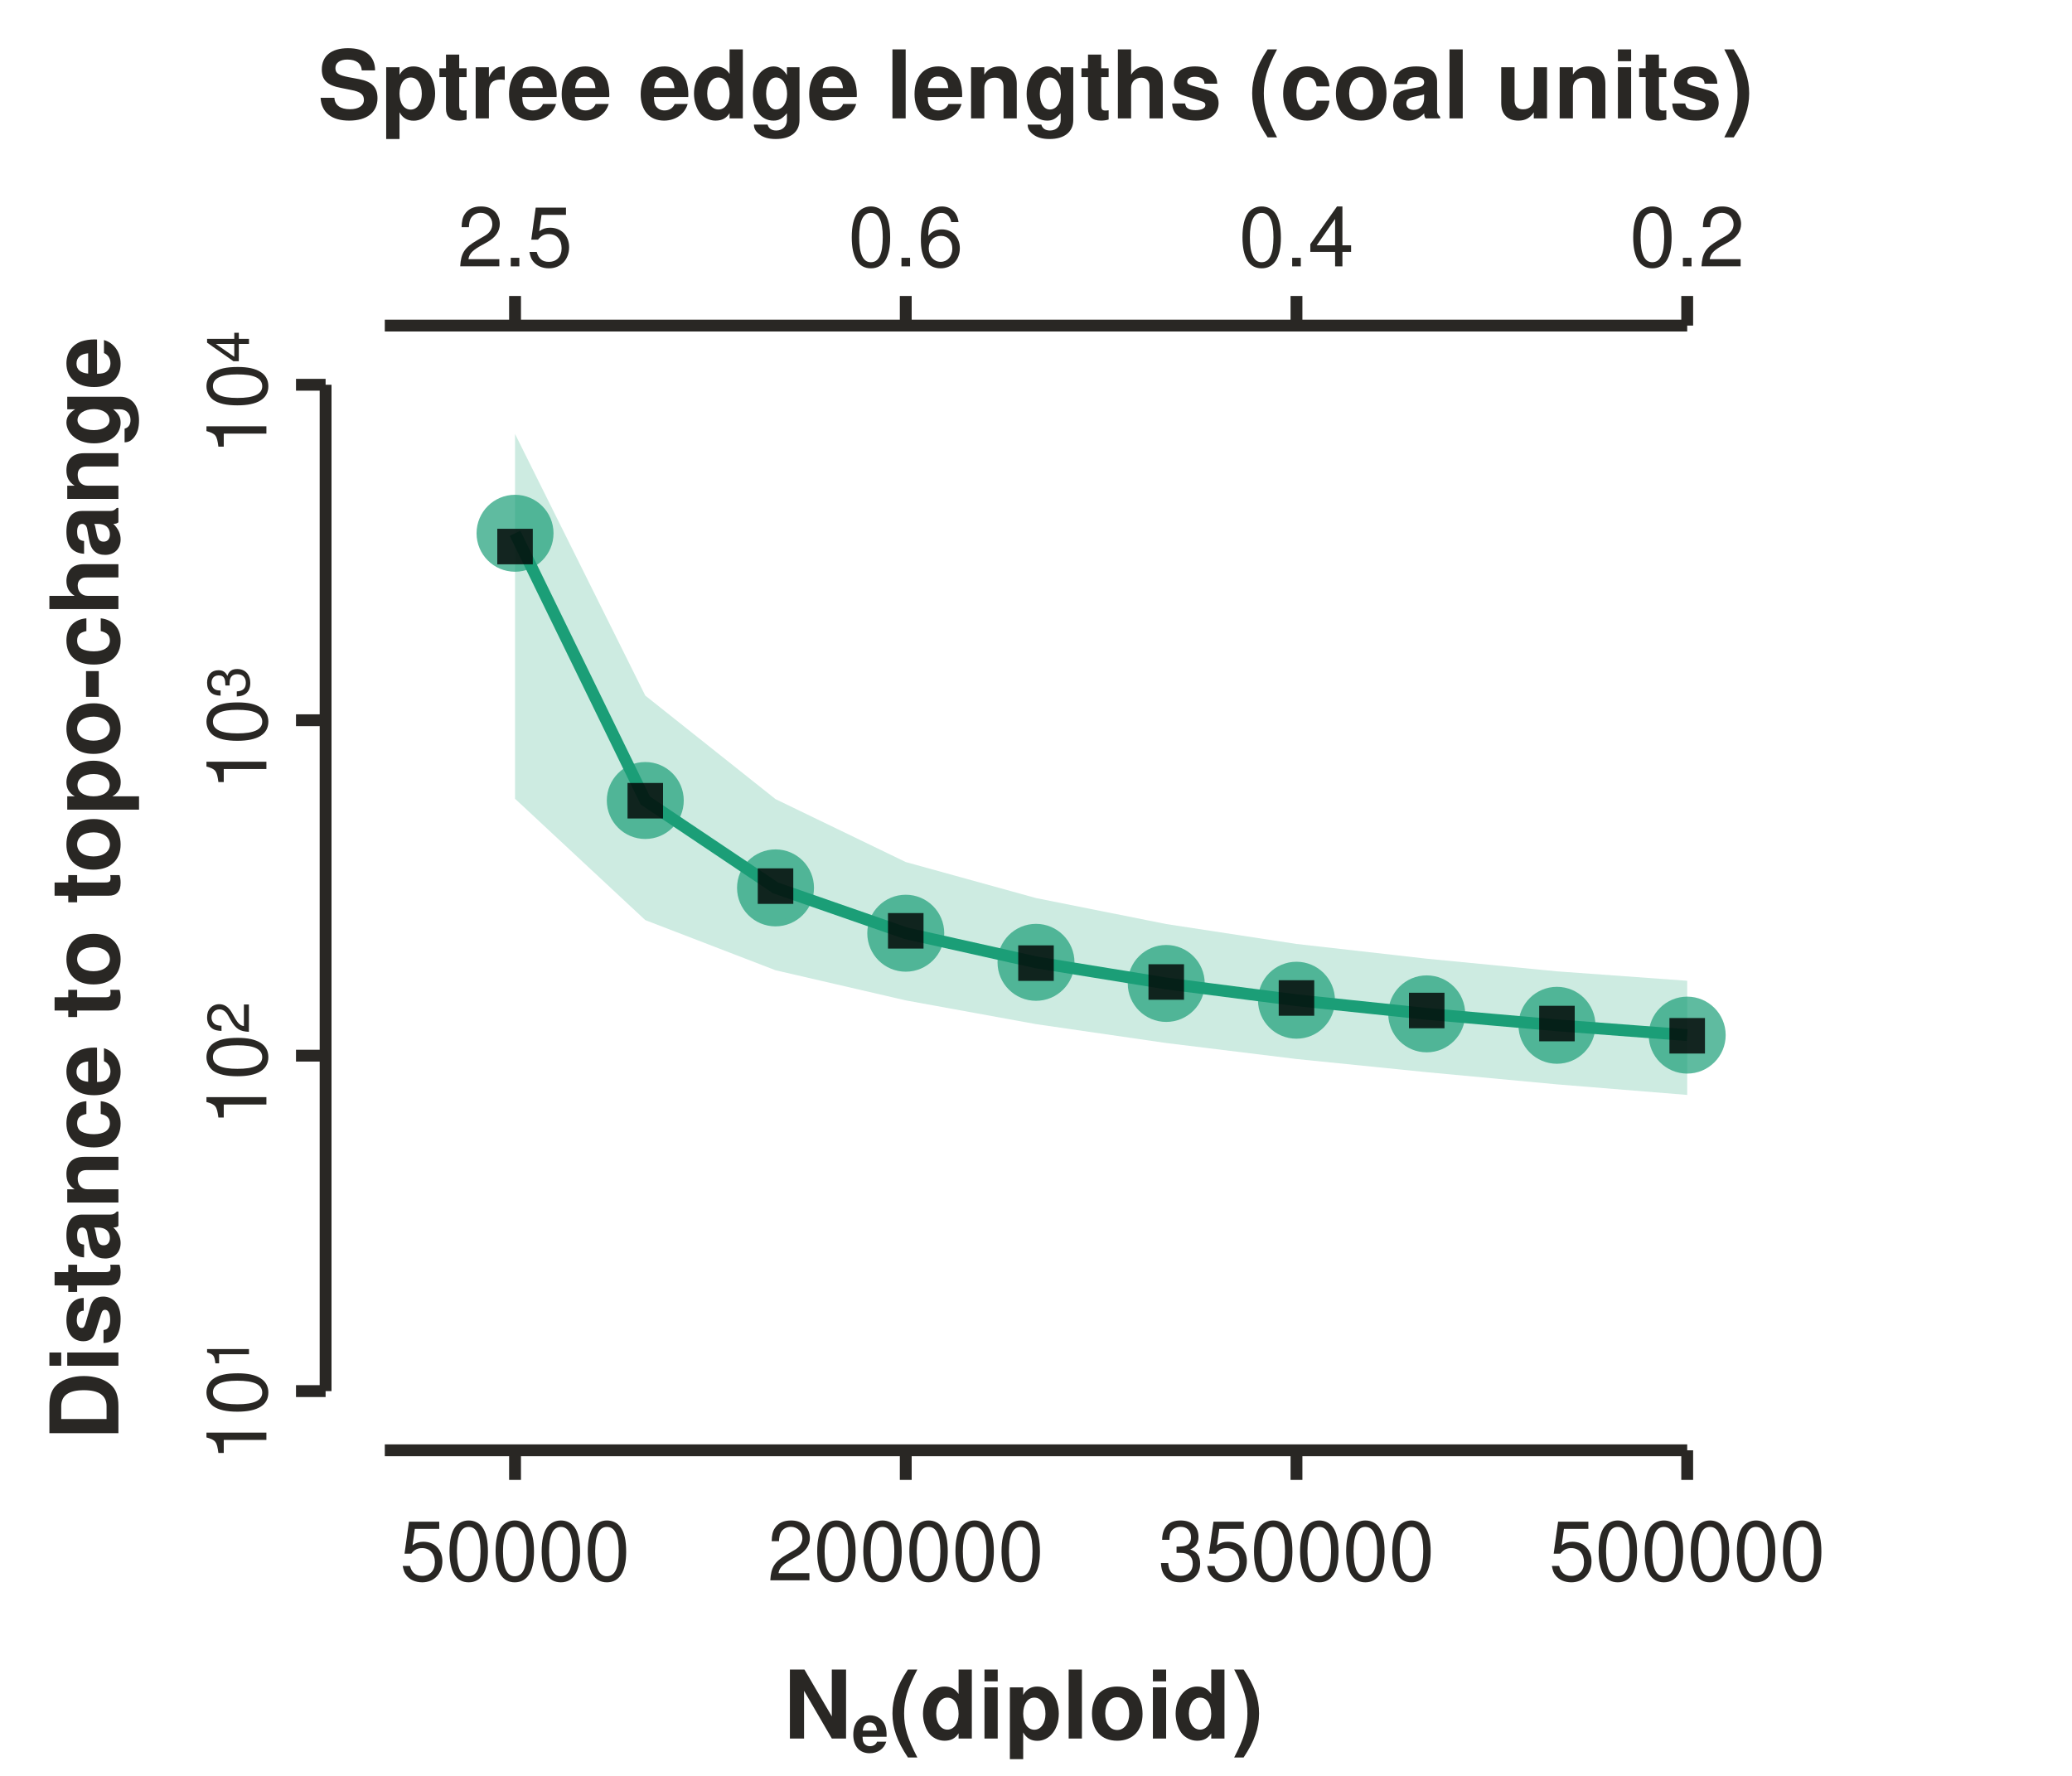
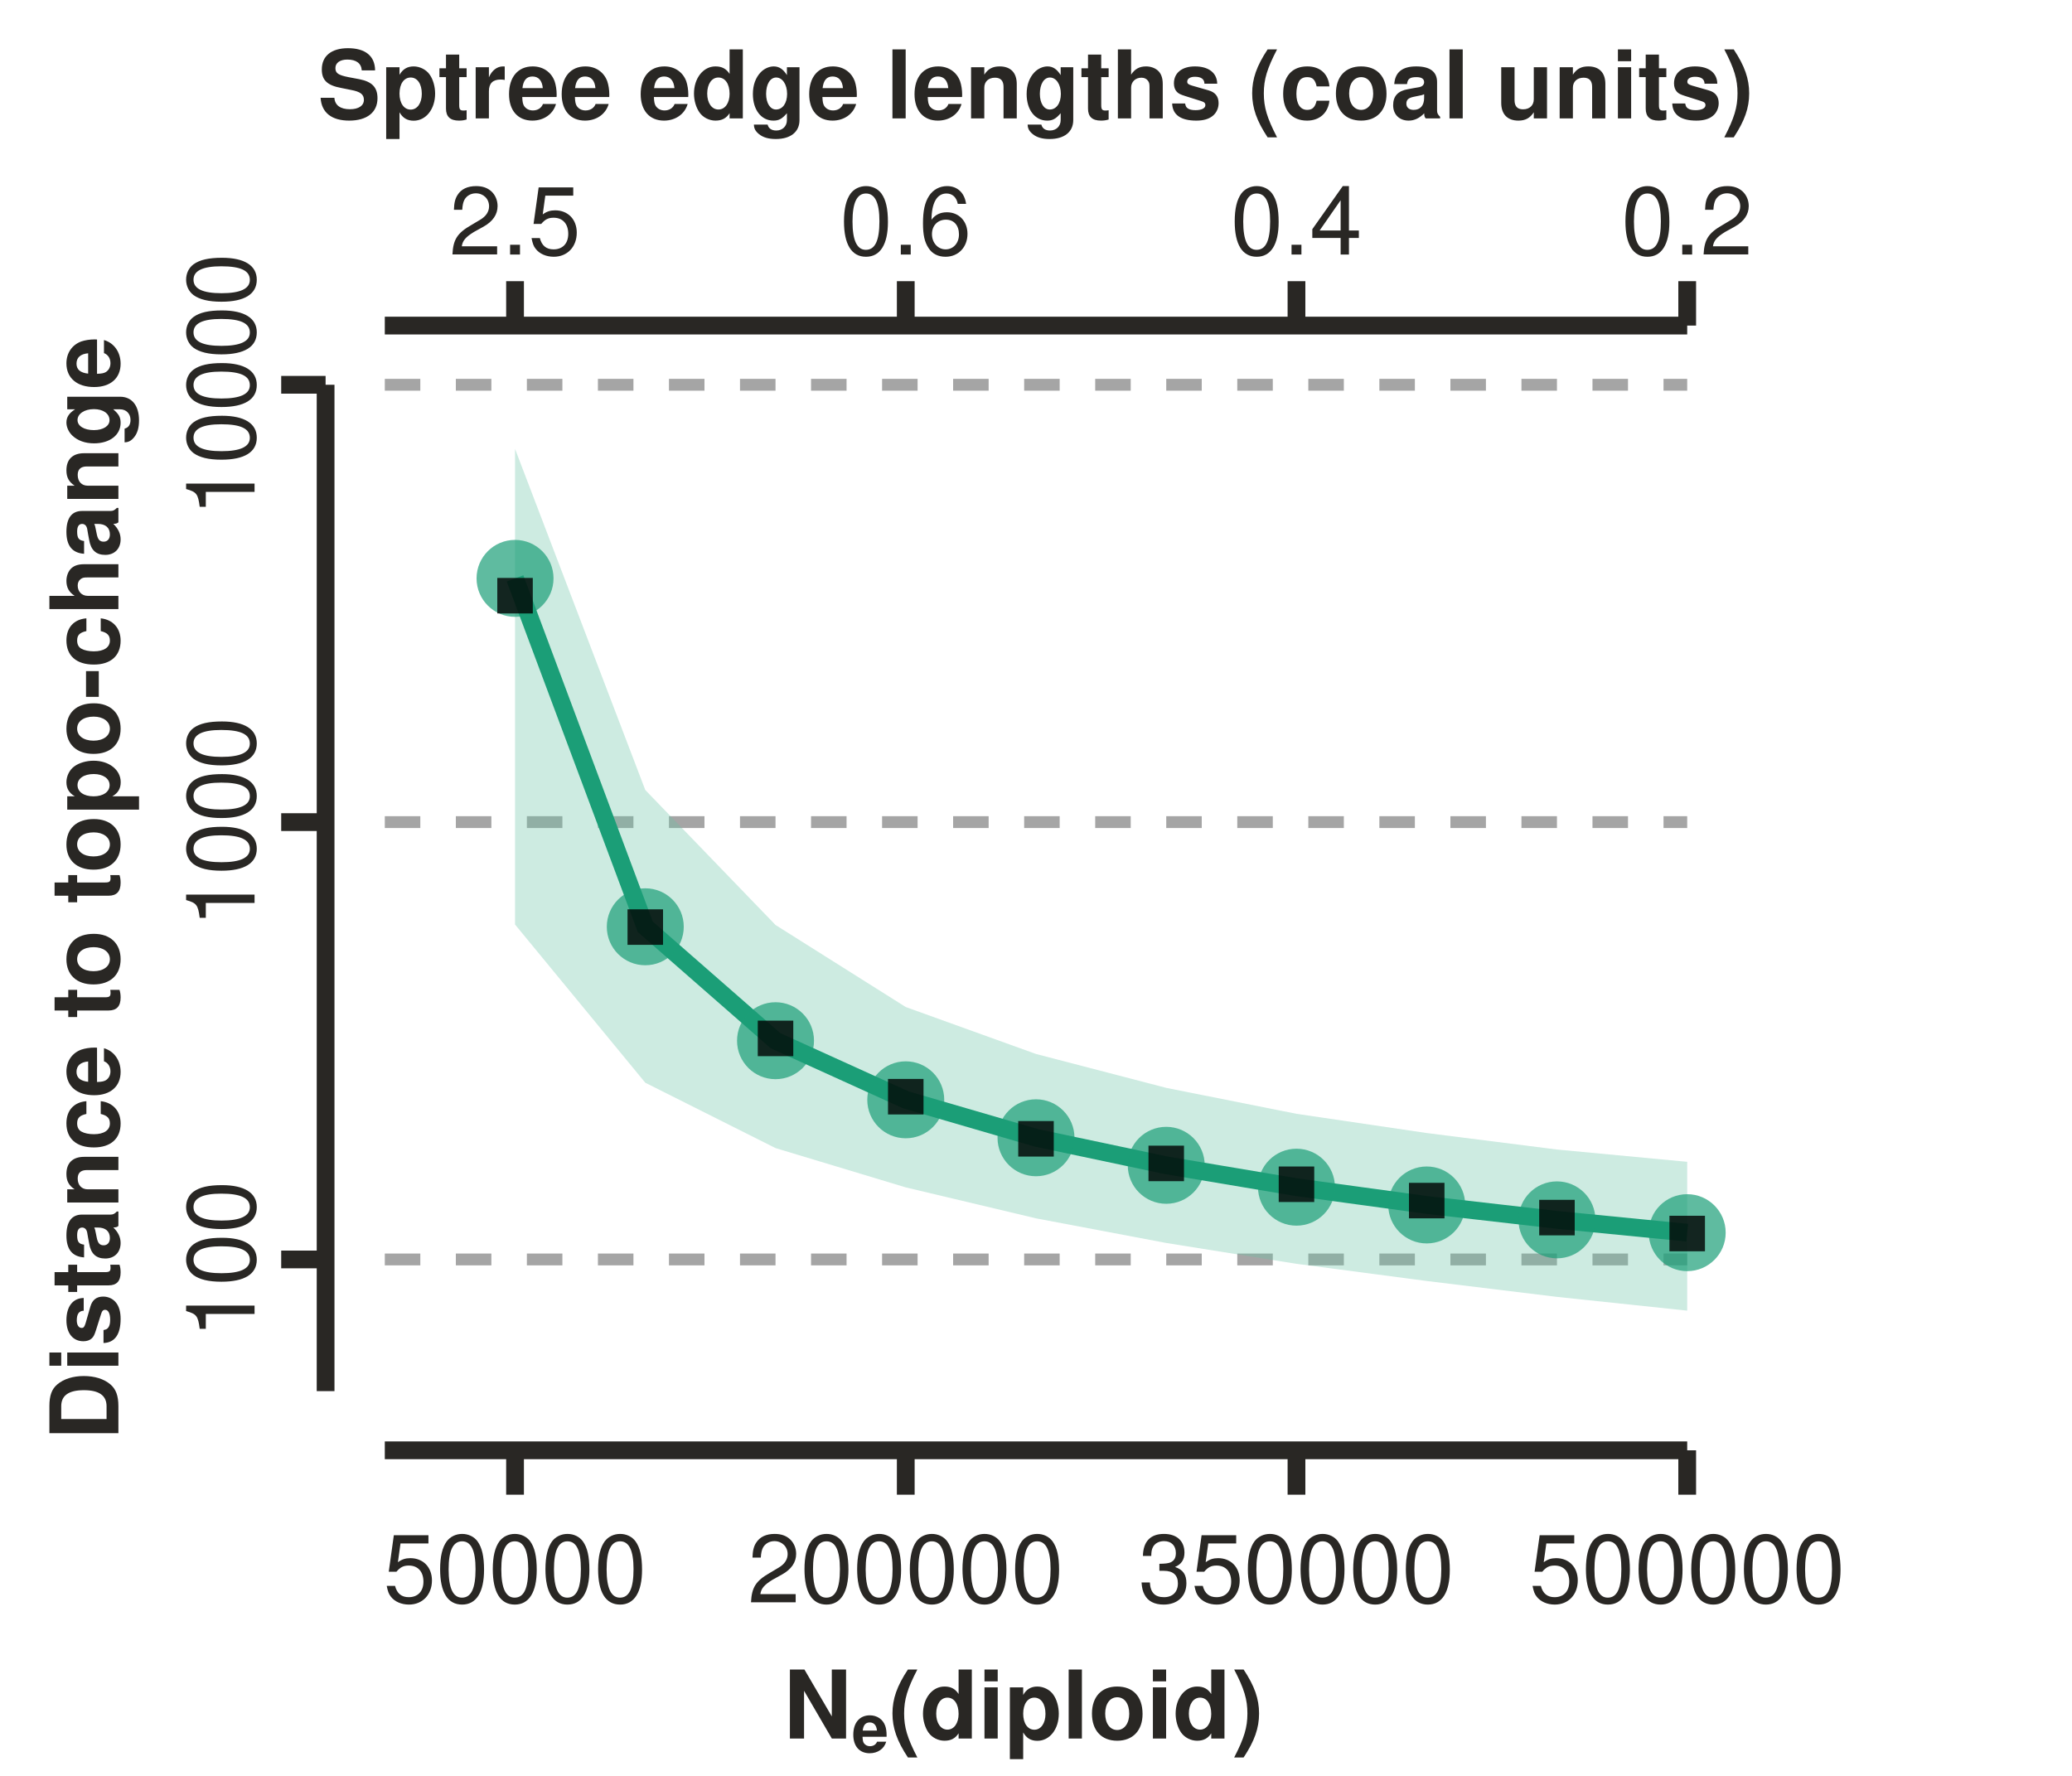
- <svg xmlns="http://www.w3.org/2000/svg" class="toyplot-canvas-Canvas" width="350.0px" height="300.0px" viewBox="0 0 350.0 300.0" preserveAspectRatio="xMidYMid meet" style="background-color:transparent;border-color:#292724;border-style:none;border-width:1.0;fill:rgb(16.1%,15.3%,14.1%);fill-opacity:1.0;font-family:Helvetica;font-size:12px;opacity:1.0;stroke:rgb(16.1%,15.3%,14.1%);stroke-opacity:1.0;stroke-width:1.0" id="t4d325c83556b4c59bebac61c7b8db954">
-   <g class="toyplot-coordinates-Cartesian" id="t1fe837bcd751441383a00b2ab531a745">
-     <clipPath id="t9032ac4bcc1f4ff98935ea9f7db6a62a">
+ <svg xmlns="http://www.w3.org/2000/svg" class="toyplot-canvas-Canvas" width="350.0px" height="300.0px" viewBox="0 0 350.0 300.0" preserveAspectRatio="xMidYMid meet" style="background-color:transparent;border-color:#292724;border-style:none;border-width:1.0;fill:rgb(16.1%,15.3%,14.1%);fill-opacity:1.0;font-family:Helvetica;font-size:12px;opacity:1.0;stroke:rgb(16.1%,15.3%,14.1%);stroke-opacity:1.0;stroke-width:1.0" id="t776f607b7b8443c09a3dee145c643a20">
+   <g class="toyplot-coordinates-Cartesian" id="t782c8a6594fb4a90a556dc66d9e56df7">
+     <clipPath id="t9cc7ba42b3644e53bbe620f643fd5c9f">
      <rect x="55.0" y="55.0" width="240.0" height="190.0" />
    </clipPath>
-     <g clip-path="url(#t9032ac4bcc1f4ff98935ea9f7db6a62a)">
-       <g class="toyplot-mark-FillBoundaries" style="stroke:none" id="t27863a164e884ce38c2de6df6b73d6bb">
-         <polygon points="87.0,134.934 109.0,155.434 131.0,163.904 153.0,168.996 175.0,173.006 197.0,176.198 219.0,178.899 241.0,181.125 263.0,183.182 285.0,184.966 285.0,165.682 263.0,164.089 241.0,161.952 219.0,159.463 197.0,156.1 175.0,151.71 153.0,145.627 131.0,134.995 109.0,117.505 87.0,73.309" style="fill:rgb(40%,76.1%,64.7%);fill-opacity:1.0;opacity:0.33;stroke:none" />
-       </g>
-       <g class="toyplot-mark-Plot" style="fill:none" id="t161f34fab5ff41fe819a29402c09fb3c">
+     <g clip-path="url(#t9cc7ba42b3644e53bbe620f643fd5c9f)">
+       <g class="toyplot-mark-AxisLines" style="stroke:rgb(50.2%,50.2%,50.2%);stroke-dasharray:6,6;stroke-opacity:0.7;stroke-width:2" id="te306421aee9d4e0588e181208fbafc93">
        <g class="toyplot-Series">
-           <path d="M 87.0 90.085 L 109.0 135.228 L 131.0 149.99 L 153.0 157.648 L 175.0 162.567 L 197.0 166.135 L 219.0 168.969 L 241.0 171.272 L 263.0 173.203 L 285.0 174.862" style="stroke:rgb(10.6%,62%,46.7%);stroke-opacity:1.0;stroke-width:2.0" />
+           <line class="toyplot-Datum" y1="212.76" y2="212.76" x1="65.0" x2="285.0" style="opacity:1.0;stroke:rgb(50.2%,50.2%,50.2%);stroke-dasharray:6,6;stroke-opacity:0.7;stroke-width:2" />
+           <line class="toyplot-Datum" y1="138.88" y2="138.88" x1="65.0" x2="285.0" style="opacity:1.0;stroke:rgb(50.2%,50.2%,50.2%);stroke-dasharray:6,6;stroke-opacity:0.7;stroke-width:2" />
+           <line class="toyplot-Datum" y1="65.0" y2="65.0" x1="65.0" x2="285.0" style="opacity:1.0;stroke:rgb(50.2%,50.2%,50.2%);stroke-dasharray:6,6;stroke-opacity:0.7;stroke-width:2" />
        </g>
      </g>
-       <g class="toyplot-mark-Point" id="t778cf72dee1b49ed9fdcf676d0156d23">
+       <g class="toyplot-mark-FillBoundaries" style="stroke:none" id="t4bd9d88ec0044faf98d5d3835a158f84">
+         <polygon points="87.0,156.178 109.0,182.904 131.0,193.947 153.0,200.586 175.0,205.815 197.0,209.976 219.0,213.498 241.0,216.399 263.0,219.082 285.0,221.407 285.0,196.265 263.0,194.189 241.0,191.403 219.0,188.157 197.0,183.773 175.0,178.049 153.0,170.119 131.0,156.257 109.0,133.454 87.0,75.833" style="fill:rgb(40%,76.1%,64.7%);fill-opacity:1.0;opacity:0.33;stroke:none" />
+       </g>
+       <g class="toyplot-mark-Plot" style="fill:none" id="tc4ed78cb79c44231a56438a31d0163a6">
        <g class="toyplot-Series">
-           <g style="fill:rgb(10.6%,62%,46.7%);fill-opacity:1.0;opacity:0.7;stroke:rgb(10.6%,62%,46.7%);stroke-opacity:1.0" class="toyplot-Datum" transform="translate(87.0, 90.08474)">
+           <path d="M 87.0 97.705 L 109.0 156.56 L 131.0 175.807 L 153.0 185.791 L 175.0 192.204 L 197.0 196.856 L 219.0 200.551 L 241.0 203.554 L 263.0 206.071 L 285.0 208.234" style="stroke:rgb(10.6%,62%,46.7%);stroke-opacity:1.0;stroke-width:3.0" />
+         </g>
+       </g>
+       <g class="toyplot-mark-Point" id="t37da1f372ebb46f9b56142ca4a13c5f2">
+         <g class="toyplot-Series">
+           <g style="fill:rgb(10.6%,62%,46.7%);fill-opacity:1.0;opacity:0.7;stroke:rgb(10.6%,62%,46.7%);stroke-opacity:1.0" class="toyplot-Datum" transform="translate(87.0, 97.70459)">
            <circle r="6.0" />
          </g>
-           <g style="fill:rgb(10.6%,62%,46.7%);fill-opacity:1.0;opacity:0.7;stroke:rgb(10.6%,62%,46.7%);stroke-opacity:1.0" class="toyplot-Datum" transform="translate(109.0, 135.2276)">
+           <g style="fill:rgb(10.6%,62%,46.7%);fill-opacity:1.0;opacity:0.7;stroke:rgb(10.6%,62%,46.7%);stroke-opacity:1.0" class="toyplot-Datum" transform="translate(109.0, 156.5602)">
            <circle r="6.0" />
          </g>
-           <g style="fill:rgb(10.6%,62%,46.7%);fill-opacity:1.0;opacity:0.7;stroke:rgb(10.6%,62%,46.7%);stroke-opacity:1.0" class="toyplot-Datum" transform="translate(131.0, 149.9899)">
+           <g style="fill:rgb(10.6%,62%,46.7%);fill-opacity:1.0;opacity:0.7;stroke:rgb(10.6%,62%,46.7%);stroke-opacity:1.0" class="toyplot-Datum" transform="translate(131.0, 175.8068)">
            <circle r="6.0" />
          </g>
-           <g style="fill:rgb(10.6%,62%,46.7%);fill-opacity:1.0;opacity:0.7;stroke:rgb(10.6%,62%,46.7%);stroke-opacity:1.0" class="toyplot-Datum" transform="translate(153.0, 157.6478)">
+           <g style="fill:rgb(10.6%,62%,46.7%);fill-opacity:1.0;opacity:0.7;stroke:rgb(10.6%,62%,46.7%);stroke-opacity:1.0" class="toyplot-Datum" transform="translate(153.0, 185.7909)">
            <circle r="6.0" />
          </g>
-           <g style="fill:rgb(10.6%,62%,46.7%);fill-opacity:1.0;opacity:0.7;stroke:rgb(10.6%,62%,46.7%);stroke-opacity:1.0" class="toyplot-Datum" transform="translate(175.0, 162.5671)">
+           <g style="fill:rgb(10.6%,62%,46.7%);fill-opacity:1.0;opacity:0.7;stroke:rgb(10.6%,62%,46.7%);stroke-opacity:1.0" class="toyplot-Datum" transform="translate(175.0, 192.2044)">
            <circle r="6.0" />
          </g>
-           <g style="fill:rgb(10.6%,62%,46.7%);fill-opacity:1.0;opacity:0.7;stroke:rgb(10.6%,62%,46.7%);stroke-opacity:1.0" class="toyplot-Datum" transform="translate(197.0, 166.1347)">
+           <g style="fill:rgb(10.6%,62%,46.7%);fill-opacity:1.0;opacity:0.7;stroke:rgb(10.6%,62%,46.7%);stroke-opacity:1.0" class="toyplot-Datum" transform="translate(197.0, 196.8557)">
            <circle r="6.0" />
          </g>
-           <g style="fill:rgb(10.6%,62%,46.7%);fill-opacity:1.0;opacity:0.7;stroke:rgb(10.6%,62%,46.7%);stroke-opacity:1.0" class="toyplot-Datum" transform="translate(219.0, 168.9688)">
+           <g style="fill:rgb(10.6%,62%,46.7%);fill-opacity:1.0;opacity:0.7;stroke:rgb(10.6%,62%,46.7%);stroke-opacity:1.0" class="toyplot-Datum" transform="translate(219.0, 200.5508)">
            <circle r="6.0" />
          </g>
-           <g style="fill:rgb(10.6%,62%,46.7%);fill-opacity:1.0;opacity:0.7;stroke:rgb(10.6%,62%,46.7%);stroke-opacity:1.0" class="toyplot-Datum" transform="translate(241.0, 171.2723)">
+           <g style="fill:rgb(10.6%,62%,46.7%);fill-opacity:1.0;opacity:0.7;stroke:rgb(10.6%,62%,46.7%);stroke-opacity:1.0" class="toyplot-Datum" transform="translate(241.0, 203.554)">
            <circle r="6.0" />
          </g>
-           <g style="fill:rgb(10.6%,62%,46.7%);fill-opacity:1.0;opacity:0.7;stroke:rgb(10.6%,62%,46.7%);stroke-opacity:1.0" class="toyplot-Datum" transform="translate(263.0, 173.2031)">
+           <g style="fill:rgb(10.6%,62%,46.7%);fill-opacity:1.0;opacity:0.7;stroke:rgb(10.6%,62%,46.7%);stroke-opacity:1.0" class="toyplot-Datum" transform="translate(263.0, 206.0713)">
            <circle r="6.0" />
          </g>
-           <g style="fill:rgb(10.6%,62%,46.7%);fill-opacity:1.0;opacity:0.7;stroke:rgb(10.6%,62%,46.7%);stroke-opacity:1.0" class="toyplot-Datum" transform="translate(285.0, 174.8622)">
+           <g style="fill:rgb(10.6%,62%,46.7%);fill-opacity:1.0;opacity:0.7;stroke:rgb(10.6%,62%,46.7%);stroke-opacity:1.0" class="toyplot-Datum" transform="translate(285.0, 208.2344)">
            <circle r="6.0" />
          </g>
        </g>
      </g>
-       <g class="toyplot-mark-Point" id="t1717e9269db348419099c41009865b5d">
+       <g class="toyplot-mark-Point" id="te13d389245e34c92b2125891e9495c3c">
        <g class="toyplot-Series">
-           <g style="fill:rgb(0%,0%,0%);fill-opacity:1.0;opacity:0.8;stroke:none" class="toyplot-Datum" transform="translate(87.0, 92.32848)">
+           <g style="fill:rgb(0%,0%,0%);fill-opacity:1.0;opacity:0.8;stroke:none" class="toyplot-Datum" transform="translate(87.0, 100.6299)">
            <rect x="-3.0" y="-3.0" width="6.0" height="6.0" />
          </g>
-           <g style="fill:rgb(0%,0%,0%);fill-opacity:1.0;opacity:0.8;stroke:none" class="toyplot-Datum" transform="translate(109.0, 135.267)">
+           <g style="fill:rgb(0%,0%,0%);fill-opacity:1.0;opacity:0.8;stroke:none" class="toyplot-Datum" transform="translate(109.0, 156.6116)">
            <rect x="-3.0" y="-3.0" width="6.0" height="6.0" />
          </g>
-           <g style="fill:rgb(0%,0%,0%);fill-opacity:1.0;opacity:0.8;stroke:none" class="toyplot-Datum" transform="translate(131.0, 149.6922)">
+           <g style="fill:rgb(0%,0%,0%);fill-opacity:1.0;opacity:0.8;stroke:none" class="toyplot-Datum" transform="translate(131.0, 175.4186)">
            <rect x="-3.0" y="-3.0" width="6.0" height="6.0" />
          </g>
-           <g style="fill:rgb(0%,0%,0%);fill-opacity:1.0;opacity:0.8;stroke:none" class="toyplot-Datum" transform="translate(153.0, 157.2448)">
+           <g style="fill:rgb(0%,0%,0%);fill-opacity:1.0;opacity:0.8;stroke:none" class="toyplot-Datum" transform="translate(153.0, 185.2655)">
            <rect x="-3.0" y="-3.0" width="6.0" height="6.0" />
          </g>
-           <g style="fill:rgb(0%,0%,0%);fill-opacity:1.0;opacity:0.8;stroke:none" class="toyplot-Datum" transform="translate(175.0, 162.7013)">
+           <g style="fill:rgb(0%,0%,0%);fill-opacity:1.0;opacity:0.8;stroke:none" class="toyplot-Datum" transform="translate(175.0, 192.3794)">
            <rect x="-3.0" y="-3.0" width="6.0" height="6.0" />
          </g>
-           <g style="fill:rgb(0%,0%,0%);fill-opacity:1.0;opacity:0.8;stroke:none" class="toyplot-Datum" transform="translate(197.0, 165.8905)">
+           <g style="fill:rgb(0%,0%,0%);fill-opacity:1.0;opacity:0.8;stroke:none" class="toyplot-Datum" transform="translate(197.0, 196.5374)">
            <rect x="-3.0" y="-3.0" width="6.0" height="6.0" />
          </g>
-           <g style="fill:rgb(0%,0%,0%);fill-opacity:1.0;opacity:0.8;stroke:none" class="toyplot-Datum" transform="translate(219.0, 168.5907)">
+           <g style="fill:rgb(0%,0%,0%);fill-opacity:1.0;opacity:0.8;stroke:none" class="toyplot-Datum" transform="translate(219.0, 200.0579)">
            <rect x="-3.0" y="-3.0" width="6.0" height="6.0" />
          </g>
-           <g style="fill:rgb(0%,0%,0%);fill-opacity:1.0;opacity:0.8;stroke:none" class="toyplot-Datum" transform="translate(241.0, 170.7049)">
+           <g style="fill:rgb(0%,0%,0%);fill-opacity:1.0;opacity:0.8;stroke:none" class="toyplot-Datum" transform="translate(241.0, 202.8143)">
            <rect x="-3.0" y="-3.0" width="6.0" height="6.0" />
          </g>
-           <g style="fill:rgb(0%,0%,0%);fill-opacity:1.0;opacity:0.8;stroke:none" class="toyplot-Datum" transform="translate(263.0, 172.9099)">
+           <g style="fill:rgb(0%,0%,0%);fill-opacity:1.0;opacity:0.8;stroke:none" class="toyplot-Datum" transform="translate(263.0, 205.6891)">
            <rect x="-3.0" y="-3.0" width="6.0" height="6.0" />
          </g>
-           <g style="fill:rgb(0%,0%,0%);fill-opacity:1.0;opacity:0.8;stroke:none" class="toyplot-Datum" transform="translate(285.0, 174.9742)">
+           <g style="fill:rgb(0%,0%,0%);fill-opacity:1.0;opacity:0.8;stroke:none" class="toyplot-Datum" transform="translate(285.0, 208.3804)">
            <rect x="-3.0" y="-3.0" width="6.0" height="6.0" />
          </g>
        </g>
      </g>
    </g>
-     <g class="toyplot-coordinates-Axis" id="t7d8401aec04c4ff4b32224ccfa378752" transform="translate(65.0,235.0)translate(0,10.0)">
-       <line x1="0" y1="0" x2="220.0" y2="0" style="stroke-width:2" />
+     <g class="toyplot-coordinates-Axis" id="t0bbef0c171be40e2ad46be0681d5ea5f" transform="translate(65.0,235.0)translate(0,10.0)">
+       <line x1="0" y1="0" x2="220.0" y2="0" style="stroke-width:3" />
      <g>
-         <line x1="22.0" y1="5.0" x2="22.0" y2="0" style="stroke-width:2" />
-         <line x1="88.0" y1="5.0" x2="88.0" y2="0" style="stroke-width:2" />
-         <line x1="154.0" y1="5.0" x2="154.0" y2="0" style="stroke-width:2" />
-         <line x1="220.0" y1="5.0" x2="220.0" y2="0" style="stroke-width:2" />
+         <line x1="22.0" y1="7.5" x2="22.0" y2="0" style="stroke-width:3" />
+         <line x1="88.0" y1="7.5" x2="88.0" y2="0" style="stroke-width:3" />
+         <line x1="154.0" y1="7.5" x2="154.0" y2="0" style="stroke-width:3" />
+         <line x1="220.0" y1="7.5" x2="220.0" y2="0" style="stroke-width:3" />
      </g>
      <g>
-         <g transform="translate(22.0,10.0)">
-           <text x="-19.46" y="11.977" style="fill:rgb(16.1%,15.3%,14.1%);fill-opacity:1.0;font-family:helvetica;font-size:14.0px;font-weight:normal;stroke:none;vertical-align:baseline;white-space:pre">50000</text>
+         <g transform="translate(22.0,12.0)">
+           <text x="-22.24" y="13.688" style="fill:rgb(16.1%,15.3%,14.1%);fill-opacity:1.0;font-family:helvetica;font-size:16.0px;font-weight:normal;stroke:none;vertical-align:baseline;white-space:pre">50000</text>
        </g>
-         <g transform="translate(88.0,10.0)">
-           <text x="-23.352" y="11.977" style="fill:rgb(16.1%,15.3%,14.1%);fill-opacity:1.0;font-family:helvetica;font-size:14.0px;font-weight:normal;stroke:none;vertical-align:baseline;white-space:pre">200000</text>
+         <g transform="translate(88.0,12.0)">
+           <text x="-26.688" y="13.688" style="fill:rgb(16.1%,15.3%,14.1%);fill-opacity:1.0;font-family:helvetica;font-size:16.0px;font-weight:normal;stroke:none;vertical-align:baseline;white-space:pre">200000</text>
        </g>
-         <g transform="translate(154.0,10.0)">
-           <text x="-23.352" y="11.977" style="fill:rgb(16.1%,15.3%,14.1%);fill-opacity:1.0;font-family:helvetica;font-size:14.0px;font-weight:normal;stroke:none;vertical-align:baseline;white-space:pre">350000</text>
+         <g transform="translate(154.0,12.0)">
+           <text x="-26.688" y="13.688" style="fill:rgb(16.1%,15.3%,14.1%);fill-opacity:1.0;font-family:helvetica;font-size:16.0px;font-weight:normal;stroke:none;vertical-align:baseline;white-space:pre">350000</text>
        </g>
-         <g transform="translate(220.0,10.0)">
-           <text x="-23.352" y="11.977" style="fill:rgb(16.1%,15.3%,14.1%);fill-opacity:1.0;font-family:helvetica;font-size:14.0px;font-weight:normal;stroke:none;vertical-align:baseline;white-space:pre">500000</text>
+         <g transform="translate(220.0,12.0)">
+           <text x="-26.688" y="13.688" style="fill:rgb(16.1%,15.3%,14.1%);fill-opacity:1.0;font-family:helvetica;font-size:16.0px;font-weight:normal;stroke:none;vertical-align:baseline;white-space:pre">500000</text>
        </g>
      </g>
      <g transform="translate(110.0,35.0)">
        <text x="-42.666" y="13.688" style="fill:rgb(16.1%,15.3%,14.1%);fill-opacity:1.0;font-family:helvetica;font-size:16.0px;font-weight:bold;stroke:none;vertical-align:baseline;white-space:pre">N</text>
        <text x="-31.114" y="15.928" style="fill:rgb(16.1%,15.3%,14.1%);fill-opacity:1.0;font-family:helvetica;font-size:11.2px;font-weight:bold;stroke:none;vertical-align:baseline;white-space:pre">e</text>
        <text x="-24.886" y="13.688" style="fill:rgb(16.1%,15.3%,14.1%);fill-opacity:1.0;font-family:helvetica;font-size:16.0px;font-weight:bold;stroke:none;vertical-align:baseline;white-space:pre"> (diploid)</text>
      </g>
      <g class="toyplot-coordinates-Axis-coordinates" style="visibility:hidden" transform="">
-         <line x1="0" x2="0" y1="-5.0" y2="7.5" style="stroke:rgb(43.9%,50.2%,56.5%);stroke-opacity:1.0;stroke-width:1.0" />
-         <text x="0" y="-10.0" style="alignment-baseline:alphabetic;fill:rgb(43.9%,50.2%,56.5%);fill-opacity:1.0;font-size:10px;font-weight:normal;stroke:none;text-anchor:middle" />
+         <line x1="0" x2="0" y1="-6.0" y2="9.0" style="stroke:rgb(43.9%,50.2%,56.5%);stroke-opacity:1.0;stroke-width:1.0" />
+         <text x="0" y="-12.0" style="alignment-baseline:alphabetic;fill:rgb(43.9%,50.2%,56.5%);fill-opacity:1.0;font-size:10px;font-weight:normal;stroke:none;text-anchor:middle" />
      </g>
    </g>
-     <g class="toyplot-coordinates-Axis" id="t958c19052bf14ef8833c8eafae9be3ef" transform="translate(65.0,235.0)rotate(-90.0)translate(0,-10.0)">
-       <line x1="0" y1="0" x2="170.0" y2="0" style="stroke-width:2" />
+     <g class="toyplot-coordinates-Axis" id="tc0acdb844fe94c7595eabe418654f7ee" transform="translate(65.0,235.0)rotate(-90.0)translate(0,-10.0)">
+       <line x1="0" y1="0" x2="170.0" y2="0" style="stroke-width:3" />
      <g>
-         <line x1="0.0" y1="-5.0" x2="0.0" y2="0" style="stroke-width:2" />
-         <line x1="56.667" y1="-5.0" x2="56.667" y2="0" style="stroke-width:2" />
-         <line x1="113.333" y1="-5.0" x2="113.333" y2="0" style="stroke-width:2" />
-         <line x1="170.0" y1="-5.0" x2="170.0" y2="0" style="stroke-width:2" />
+         <line x1="22.24" y1="-7.5" x2="22.24" y2="0" style="stroke-width:3" />
+         <line x1="96.12" y1="-7.5" x2="96.12" y2="0" style="stroke-width:3" />
+         <line x1="170.0" y1="-7.5" x2="170.0" y2="0" style="stroke-width:3" />
      </g>
      <g>
-         <g transform="translate(0.0,-10.0)">
-           <text x="-11.871" y="0.0" style="fill:rgb(16.1%,15.3%,14.1%);fill-opacity:1.0;font-family:helvetica;font-size:14.0px;font-weight:normal;stroke:none;vertical-align:baseline;white-space:pre">10</text>
-           <text x="3.697" y="-2.94" style="fill:rgb(16.1%,15.3%,14.1%);fill-opacity:1.0;font-family:helvetica;font-size:9.8px;font-weight:normal;stroke:none;vertical-align:baseline;white-space:pre"> 1</text>
+         <g transform="translate(22.24008,-12.0)">
+           <text x="-13.344" y="0.0" style="fill:rgb(16.1%,15.3%,14.1%);fill-opacity:1.0;font-family:helvetica;font-size:16.0px;font-weight:normal;stroke:none;vertical-align:baseline;white-space:pre">100</text>
        </g>
-         <g transform="translate(56.66667,-10.0)">
-           <text x="-11.871" y="0.0" style="fill:rgb(16.1%,15.3%,14.1%);fill-opacity:1.0;font-family:helvetica;font-size:14.0px;font-weight:normal;stroke:none;vertical-align:baseline;white-space:pre">10</text>
-           <text x="3.697" y="-2.94" style="fill:rgb(16.1%,15.3%,14.1%);fill-opacity:1.0;font-family:helvetica;font-size:9.8px;font-weight:normal;stroke:none;vertical-align:baseline;white-space:pre"> 2</text>
+         <g transform="translate(96.12004,-12.0)">
+           <text x="-17.792" y="0.0" style="fill:rgb(16.1%,15.3%,14.1%);fill-opacity:1.0;font-family:helvetica;font-size:16.0px;font-weight:normal;stroke:none;vertical-align:baseline;white-space:pre">1000</text>
        </g>
-         <g transform="translate(113.3333,-10.0)">
-           <text x="-11.871" y="0.0" style="fill:rgb(16.1%,15.3%,14.1%);fill-opacity:1.0;font-family:helvetica;font-size:14.0px;font-weight:normal;stroke:none;vertical-align:baseline;white-space:pre">10</text>
-           <text x="3.697" y="-2.94" style="fill:rgb(16.1%,15.3%,14.1%);fill-opacity:1.0;font-family:helvetica;font-size:9.8px;font-weight:normal;stroke:none;vertical-align:baseline;white-space:pre"> 3</text>
-         </g>
-         <g transform="translate(170.0,-10.0)">
-           <text x="-11.871" y="0.0" style="fill:rgb(16.1%,15.3%,14.1%);fill-opacity:1.0;font-family:helvetica;font-size:14.0px;font-weight:normal;stroke:none;vertical-align:baseline;white-space:pre">10</text>
-           <text x="3.697" y="-2.94" style="fill:rgb(16.1%,15.3%,14.1%);fill-opacity:1.0;font-family:helvetica;font-size:9.8px;font-weight:normal;stroke:none;vertical-align:baseline;white-space:pre"> 4</text>
+         <g transform="translate(170.0,-12.0)">
+           <text x="-22.24" y="0.0" style="fill:rgb(16.1%,15.3%,14.1%);fill-opacity:1.0;font-family:helvetica;font-size:16.0px;font-weight:normal;stroke:none;vertical-align:baseline;white-space:pre">10000</text>
        </g>
      </g>
      <g transform="translate(85.0,-35.0)">
        <text x="-93.344" y="0.0" style="fill:rgb(16.1%,15.3%,14.1%);fill-opacity:1.0;font-family:helvetica;font-size:16.0px;font-weight:bold;stroke:none;vertical-align:baseline;white-space:pre">Distance to topo-change</text>
      </g>
      <g class="toyplot-coordinates-Axis-coordinates" style="visibility:hidden" transform="">
-         <line x1="0" x2="0" y1="5.0" y2="-7.5" style="stroke:rgb(43.9%,50.2%,56.5%);stroke-opacity:1.0;stroke-width:1.0" />
-         <text x="0" y="10.0" style="alignment-baseline:hanging;fill:rgb(43.9%,50.2%,56.5%);fill-opacity:1.0;font-size:10px;font-weight:normal;stroke:none;text-anchor:middle" />
+         <line x1="0" x2="0" y1="6.0" y2="-9.0" style="stroke:rgb(43.9%,50.2%,56.5%);stroke-opacity:1.0;stroke-width:1.0" />
+         <text x="0" y="12.0" style="alignment-baseline:hanging;fill:rgb(43.9%,50.2%,56.5%);fill-opacity:1.0;font-size:10px;font-weight:normal;stroke:none;text-anchor:middle" />
      </g>
    </g>
  </g>
-   <g class="toyplot-coordinates-Cartesian" id="tab72712f791b4a3e82fc8bba4e15fdea">
-     <clipPath id="t4398679150824506836fbcccef9f27ad">
+   <g class="toyplot-coordinates-Cartesian" id="tba422509627c4acfb8a5367c209ec5aa">
+     <clipPath id="t9573a26db3374925bdc1d9920251889f">
      <rect x="55.0" y="55.0" width="240.0" height="190.0" />
    </clipPath>
-     <g clip-path="url(#t4398679150824506836fbcccef9f27ad)" />
-     <g class="toyplot-coordinates-Axis" id="t6453208e867343eb976c939c77933bd8" transform="translate(65.0,65.0)translate(0,-10.0)">
-       <line x1="0" y1="0" x2="220.0" y2="0" style="stroke-width:2" />
+     <g clip-path="url(#t9573a26db3374925bdc1d9920251889f)" />
+     <g class="toyplot-coordinates-Axis" id="t5649363dacee4a42b89939a90592830d" transform="translate(65.0,65.0)translate(0,-10.0)">
+       <line x1="0" y1="0" x2="220.0" y2="0" style="stroke-width:3" />
      <g>
-         <line x1="22" y1="-5.0" x2="22" y2="0" style="stroke-width:2" />
-         <line x1="88" y1="-5.0" x2="88" y2="0" style="stroke-width:2" />
-         <line x1="154" y1="-5.0" x2="154" y2="0" style="stroke-width:2" />
-         <line x1="220.0" y1="-5.0" x2="220.0" y2="0" style="stroke-width:2" />
+         <line x1="22" y1="-7.5" x2="22" y2="0" style="stroke-width:3" />
+         <line x1="88" y1="-7.5" x2="88" y2="0" style="stroke-width:3" />
+         <line x1="154" y1="-7.5" x2="154" y2="0" style="stroke-width:3" />
+         <line x1="220.0" y1="-7.5" x2="220.0" y2="0" style="stroke-width:3" />
      </g>
      <g>
-         <g transform="translate(22.0002,-10.0)">
-           <text x="-9.73" y="0.0" style="fill:rgb(16.1%,15.3%,14.1%);fill-opacity:1.0;font-family:helvetica;font-size:14.0px;font-weight:normal;stroke:none;vertical-align:baseline;white-space:pre">2.5</text>
+         <g transform="translate(22.0002,-12.0)">
+           <text x="-11.12" y="0.0" style="fill:rgb(16.1%,15.3%,14.1%);fill-opacity:1.0;font-family:helvetica;font-size:16.0px;font-weight:normal;stroke:none;vertical-align:baseline;white-space:pre">2.5</text>
        </g>
-         <g transform="translate(88.00013,-10.0)">
-           <text x="-9.73" y="0.0" style="fill:rgb(16.1%,15.3%,14.1%);fill-opacity:1.0;font-family:helvetica;font-size:14.0px;font-weight:normal;stroke:none;vertical-align:baseline;white-space:pre">0.6</text>
+         <g transform="translate(88.00013,-12.0)">
+           <text x="-11.12" y="0.0" style="fill:rgb(16.1%,15.3%,14.1%);fill-opacity:1.0;font-family:helvetica;font-size:16.0px;font-weight:normal;stroke:none;vertical-align:baseline;white-space:pre">0.6</text>
        </g>
-         <g transform="translate(154.0001,-10.0)">
-           <text x="-9.73" y="0.0" style="fill:rgb(16.1%,15.3%,14.1%);fill-opacity:1.0;font-family:helvetica;font-size:14.0px;font-weight:normal;stroke:none;vertical-align:baseline;white-space:pre">0.4</text>
+         <g transform="translate(154.0001,-12.0)">
+           <text x="-11.12" y="0.0" style="fill:rgb(16.1%,15.3%,14.1%);fill-opacity:1.0;font-family:helvetica;font-size:16.0px;font-weight:normal;stroke:none;vertical-align:baseline;white-space:pre">0.4</text>
        </g>
-         <g transform="translate(220.0,-10.0)">
-           <text x="-9.73" y="0.0" style="fill:rgb(16.1%,15.3%,14.1%);fill-opacity:1.0;font-family:helvetica;font-size:14.0px;font-weight:normal;stroke:none;vertical-align:baseline;white-space:pre">0.2</text>
+         <g transform="translate(220.0,-12.0)">
+           <text x="-11.12" y="0.0" style="fill:rgb(16.1%,15.3%,14.1%);fill-opacity:1.0;font-family:helvetica;font-size:16.0px;font-weight:normal;stroke:none;vertical-align:baseline;white-space:pre">0.2</text>
        </g>
      </g>
      <g transform="translate(110.0,-35.0)">
        <text x="-121.36" y="0.0" style="fill:rgb(16.1%,15.3%,14.1%);fill-opacity:1.0;font-family:helvetica;font-size:16.0px;font-weight:bold;stroke:none;vertical-align:baseline;white-space:pre">Sptree edge lengths (coal units)</text>
      </g>
      <g class="toyplot-coordinates-Axis-coordinates" style="visibility:hidden" transform="">
-         <line x1="0" x2="0" y1="5.0" y2="-7.5" style="stroke:rgb(43.9%,50.2%,56.5%);stroke-opacity:1.0;stroke-width:1.0" />
-         <text x="0" y="10.0" style="alignment-baseline:hanging;fill:rgb(43.9%,50.2%,56.5%);fill-opacity:1.0;font-size:10px;font-weight:normal;stroke:none;text-anchor:middle" />
+         <line x1="0" x2="0" y1="6.0" y2="-9.0" style="stroke:rgb(43.9%,50.2%,56.5%);stroke-opacity:1.0;stroke-width:1.0" />
+         <text x="0" y="12.0" style="alignment-baseline:hanging;fill:rgb(43.9%,50.2%,56.5%);fill-opacity:1.0;font-size:10px;font-weight:normal;stroke:none;text-anchor:middle" />
      </g>
    </g>
  </g>
</svg>
